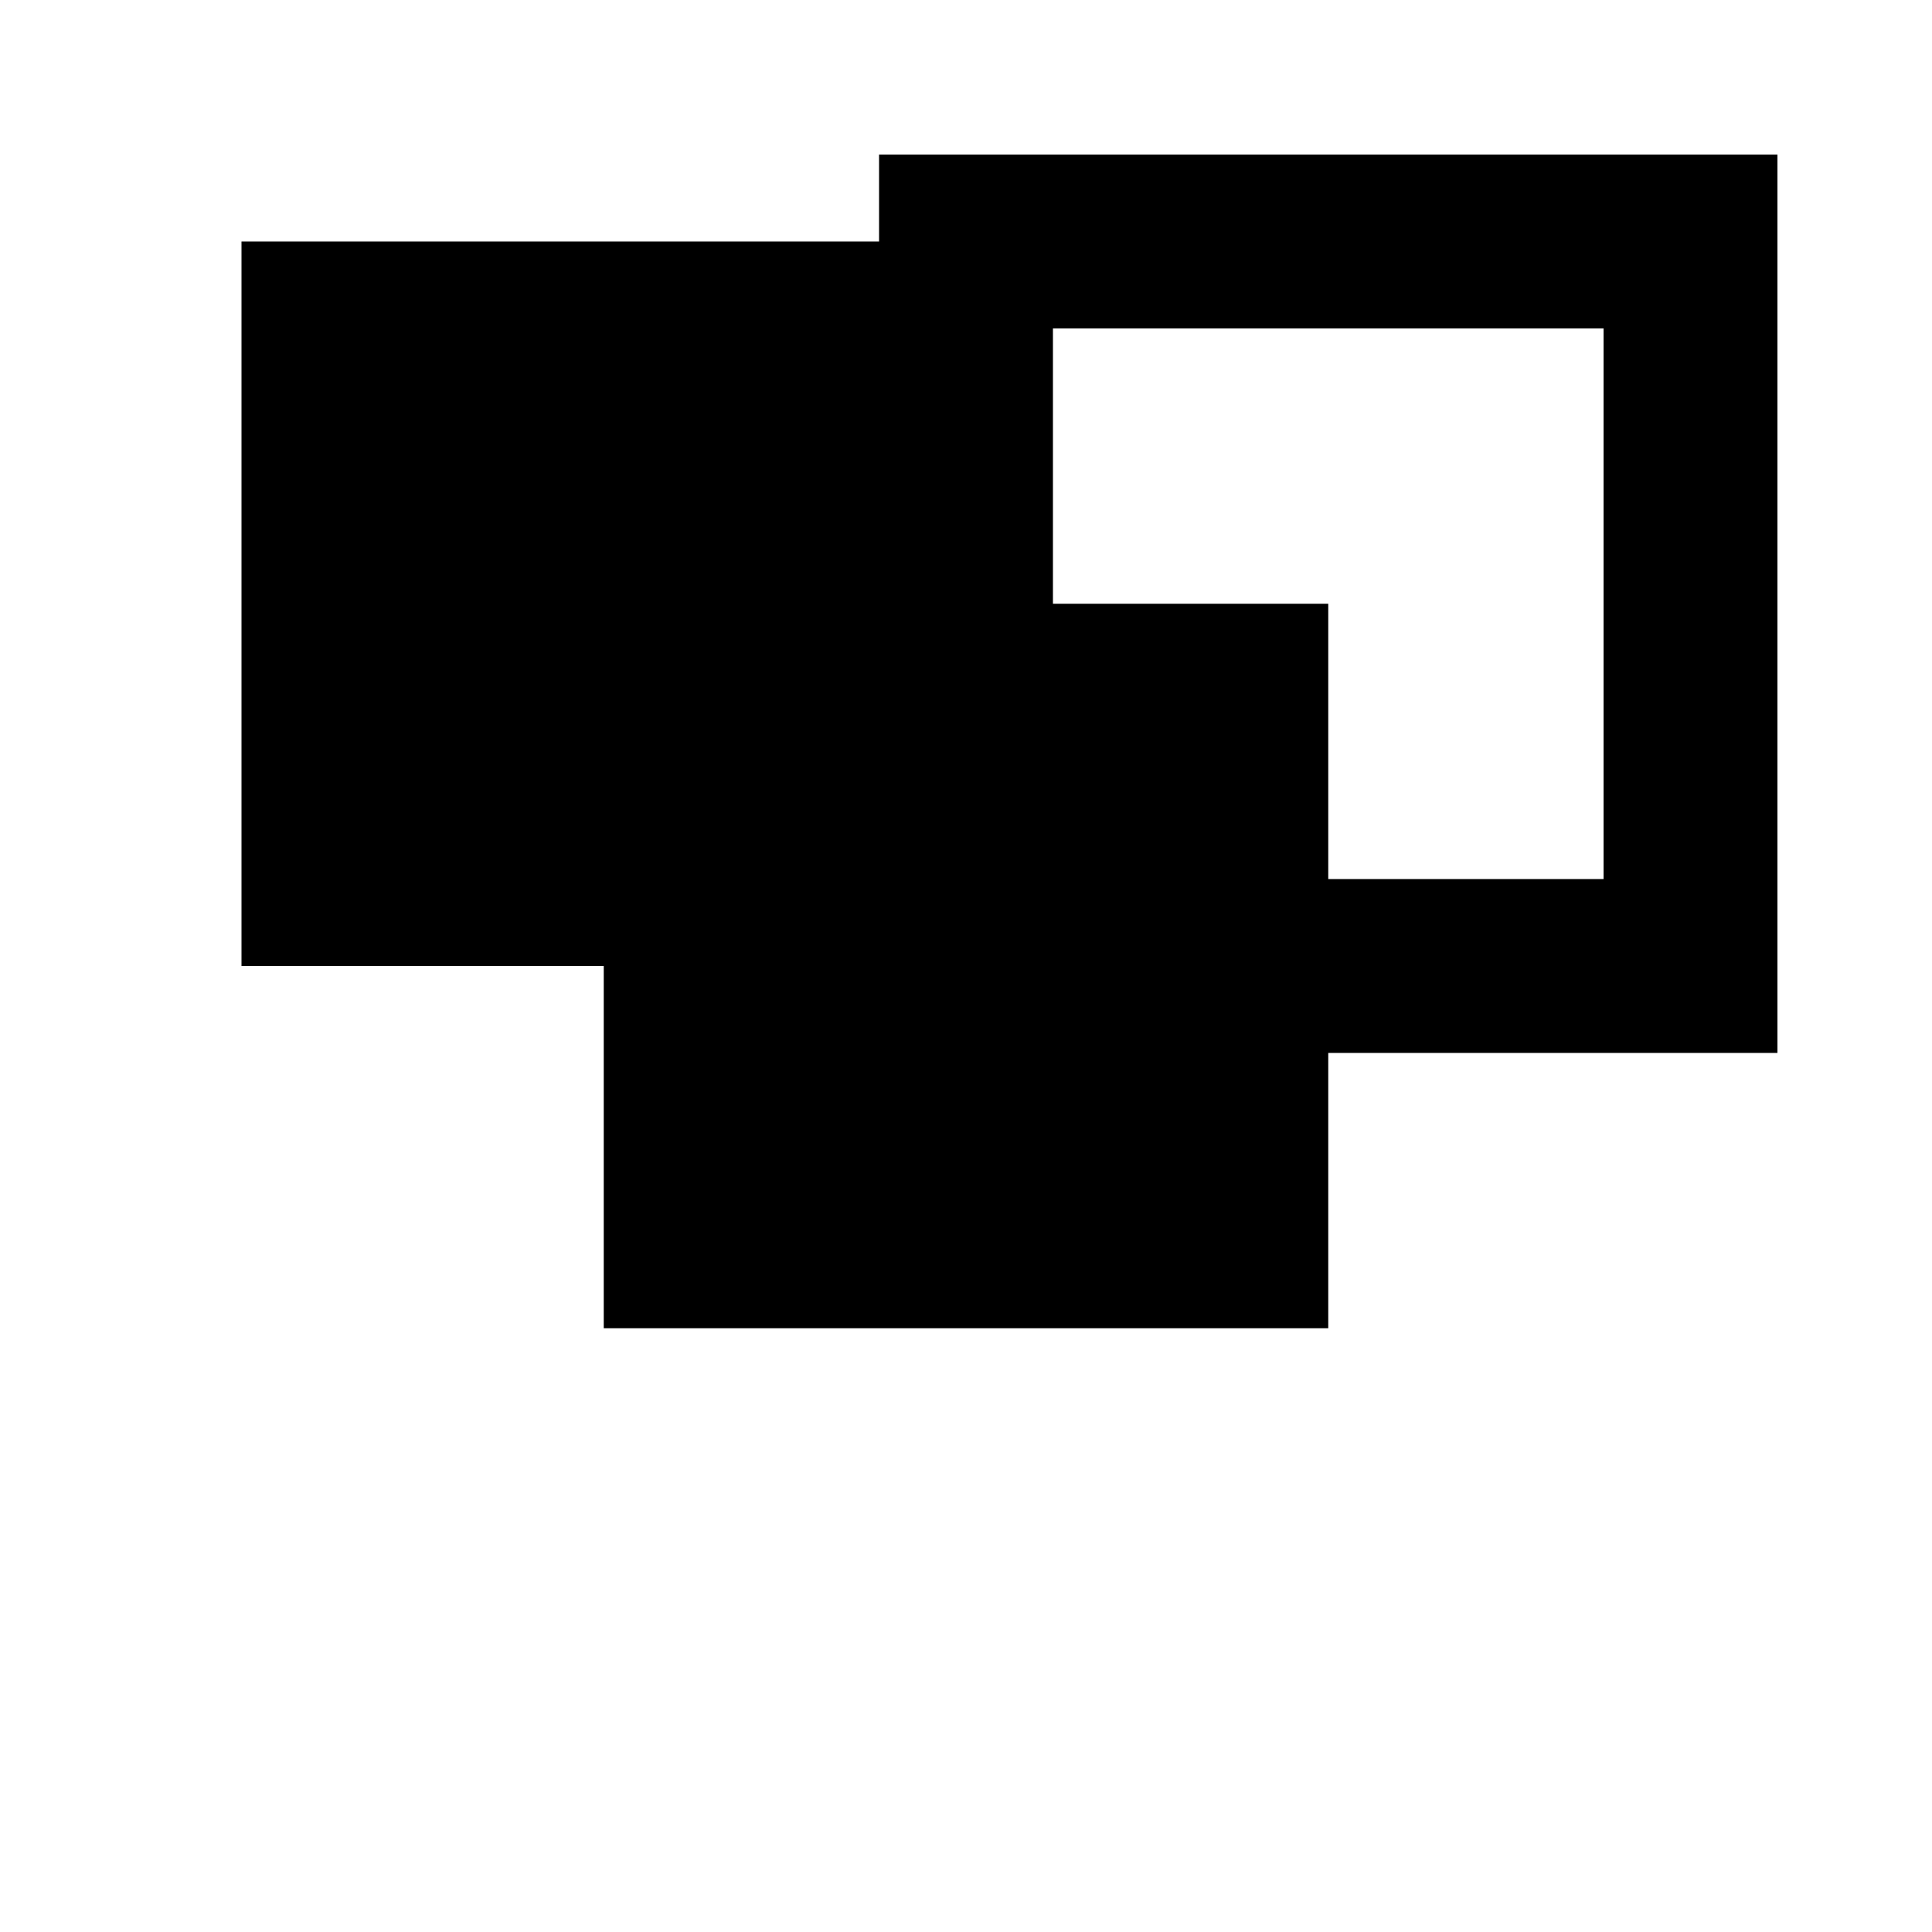
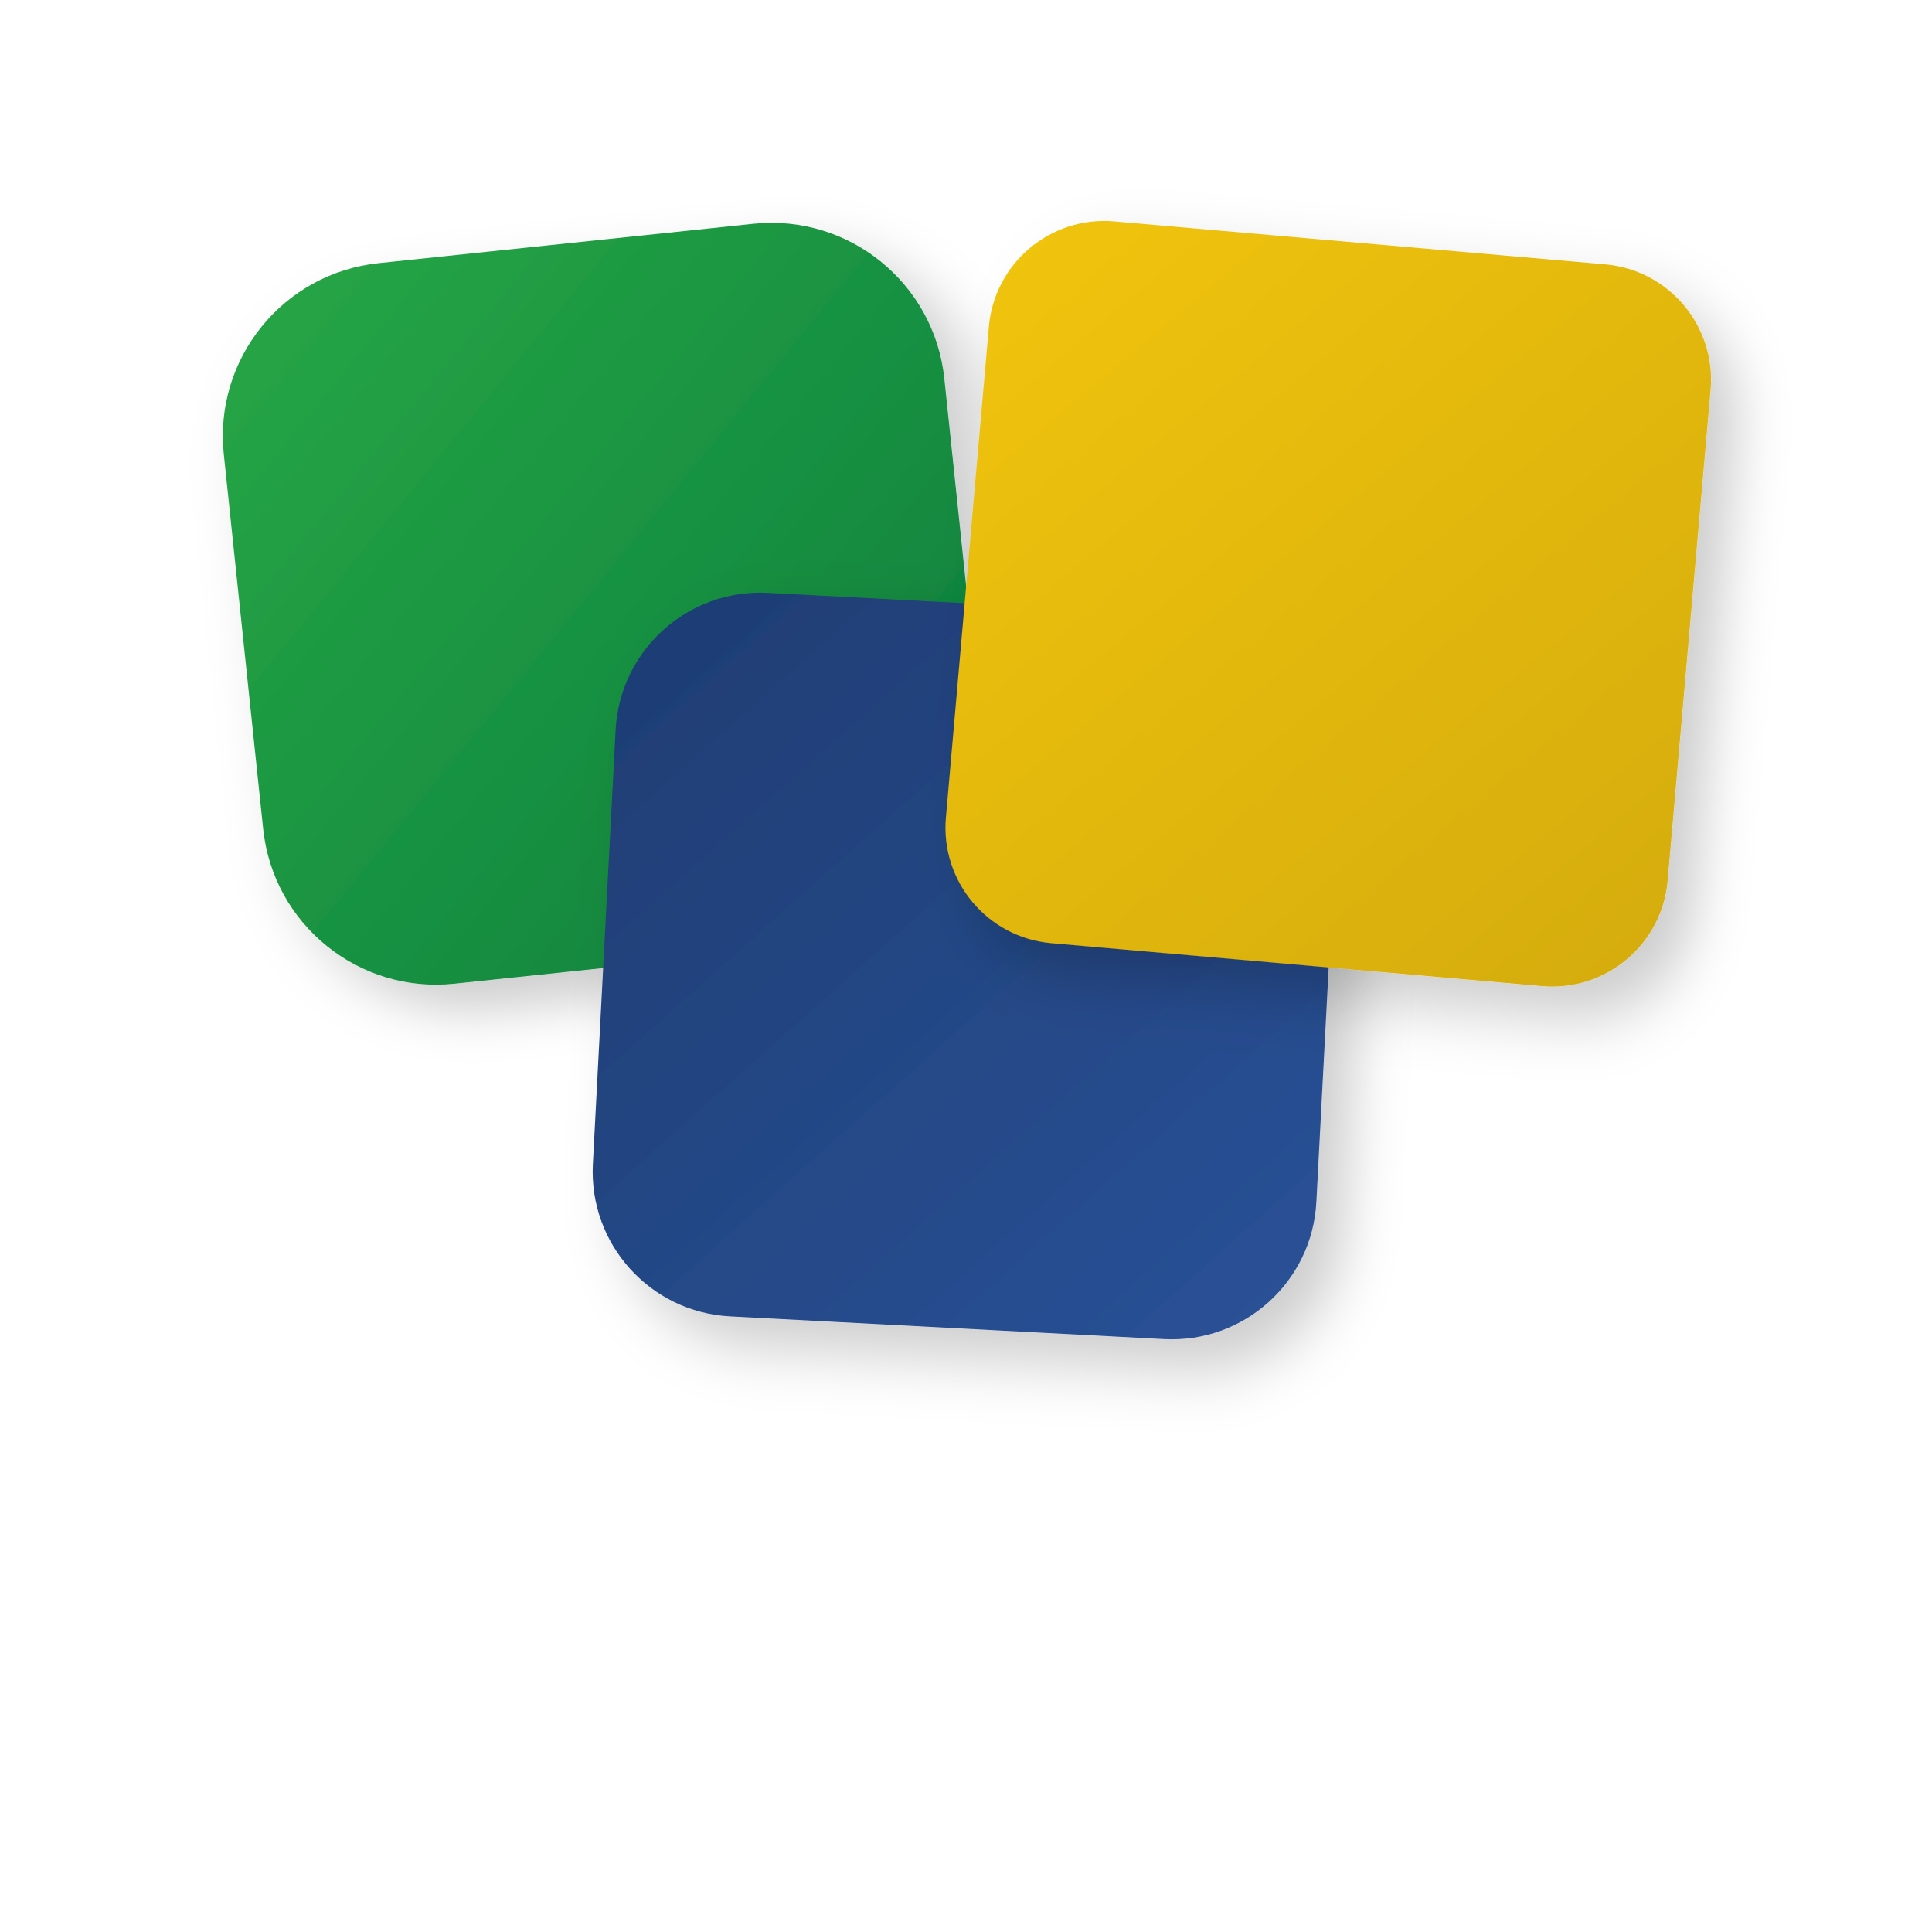
<svg xmlns="http://www.w3.org/2000/svg" width="400" height="400" viewBox="0 0 200 200">
+   <defs>
+     <linearGradient id="greenGrad" x1="0%" y1="0%" x2="100%" y2="100%">
+       <stop offset="0%" style="stop-color:#28a745; stop-opacity:1" />
+       <stop offset="100%" style="stop-color:#0a7e3f; stop-opacity:1" />
+     </linearGradient>
+     <linearGradient id="blueGrad" x1="0%" y1="0%" x2="100%" y2="100%">
+       <stop offset="0%" style="stop-color:#1e3c72; stop-opacity:1" />
+       <stop offset="100%" style="stop-color:#2a5298; stop-opacity:1" />
+     </linearGradient>
+     <linearGradient id="goldGrad" x1="0%" y1="0%" x2="100%" y2="100%">
+       <stop offset="0%" style="stop-color:#f1c40f; stop-opacity:1" />
+       <stop offset="100%" style="stop-color:#d4ac0d; stop-opacity:1" />
+     </linearGradient>
+     <filter id="shadow" x="-50%" y="-50%" width="200%" height="200%">
+       <feDropShadow dx="2" dy="2" stdDeviation="2" flood-color="#000000" flood-opacity="0.2" />
+     </filter>
+   </defs>
  <g transform="translate(100,100) scale(1.5) translate(-100,-100)">
-     <path d="M50 50 L100 50 L100 100 L50 100 Z" fill="#000000" />
-     <path d="M100 50 L150 50 L150 100 L100 100 Z" fill="none" stroke="#000000" stroke-width="12" />
-     <path d="M75 75 L125 75 L125 125 L75 125 Z" fill="#000000" />
+     <rect x="50" y="50" width="50" height="50" rx="12" ry="12" fill="url(#greenGrad)" transform="rotate(-6 75 75)" filter="url(#shadow)" />
+     <rect x="75" y="75" width="50" height="50" rx="10" ry="10" fill="url(#blueGrad)" transform="rotate(3 100 100)" filter="url(#shadow)" />
+     <rect x="100" y="50" width="50" height="50" rx="8" ry="8" fill="url(#goldGrad)" transform="rotate(5 125 75)" filter="url(#shadow)" />
  </g>
</svg>
